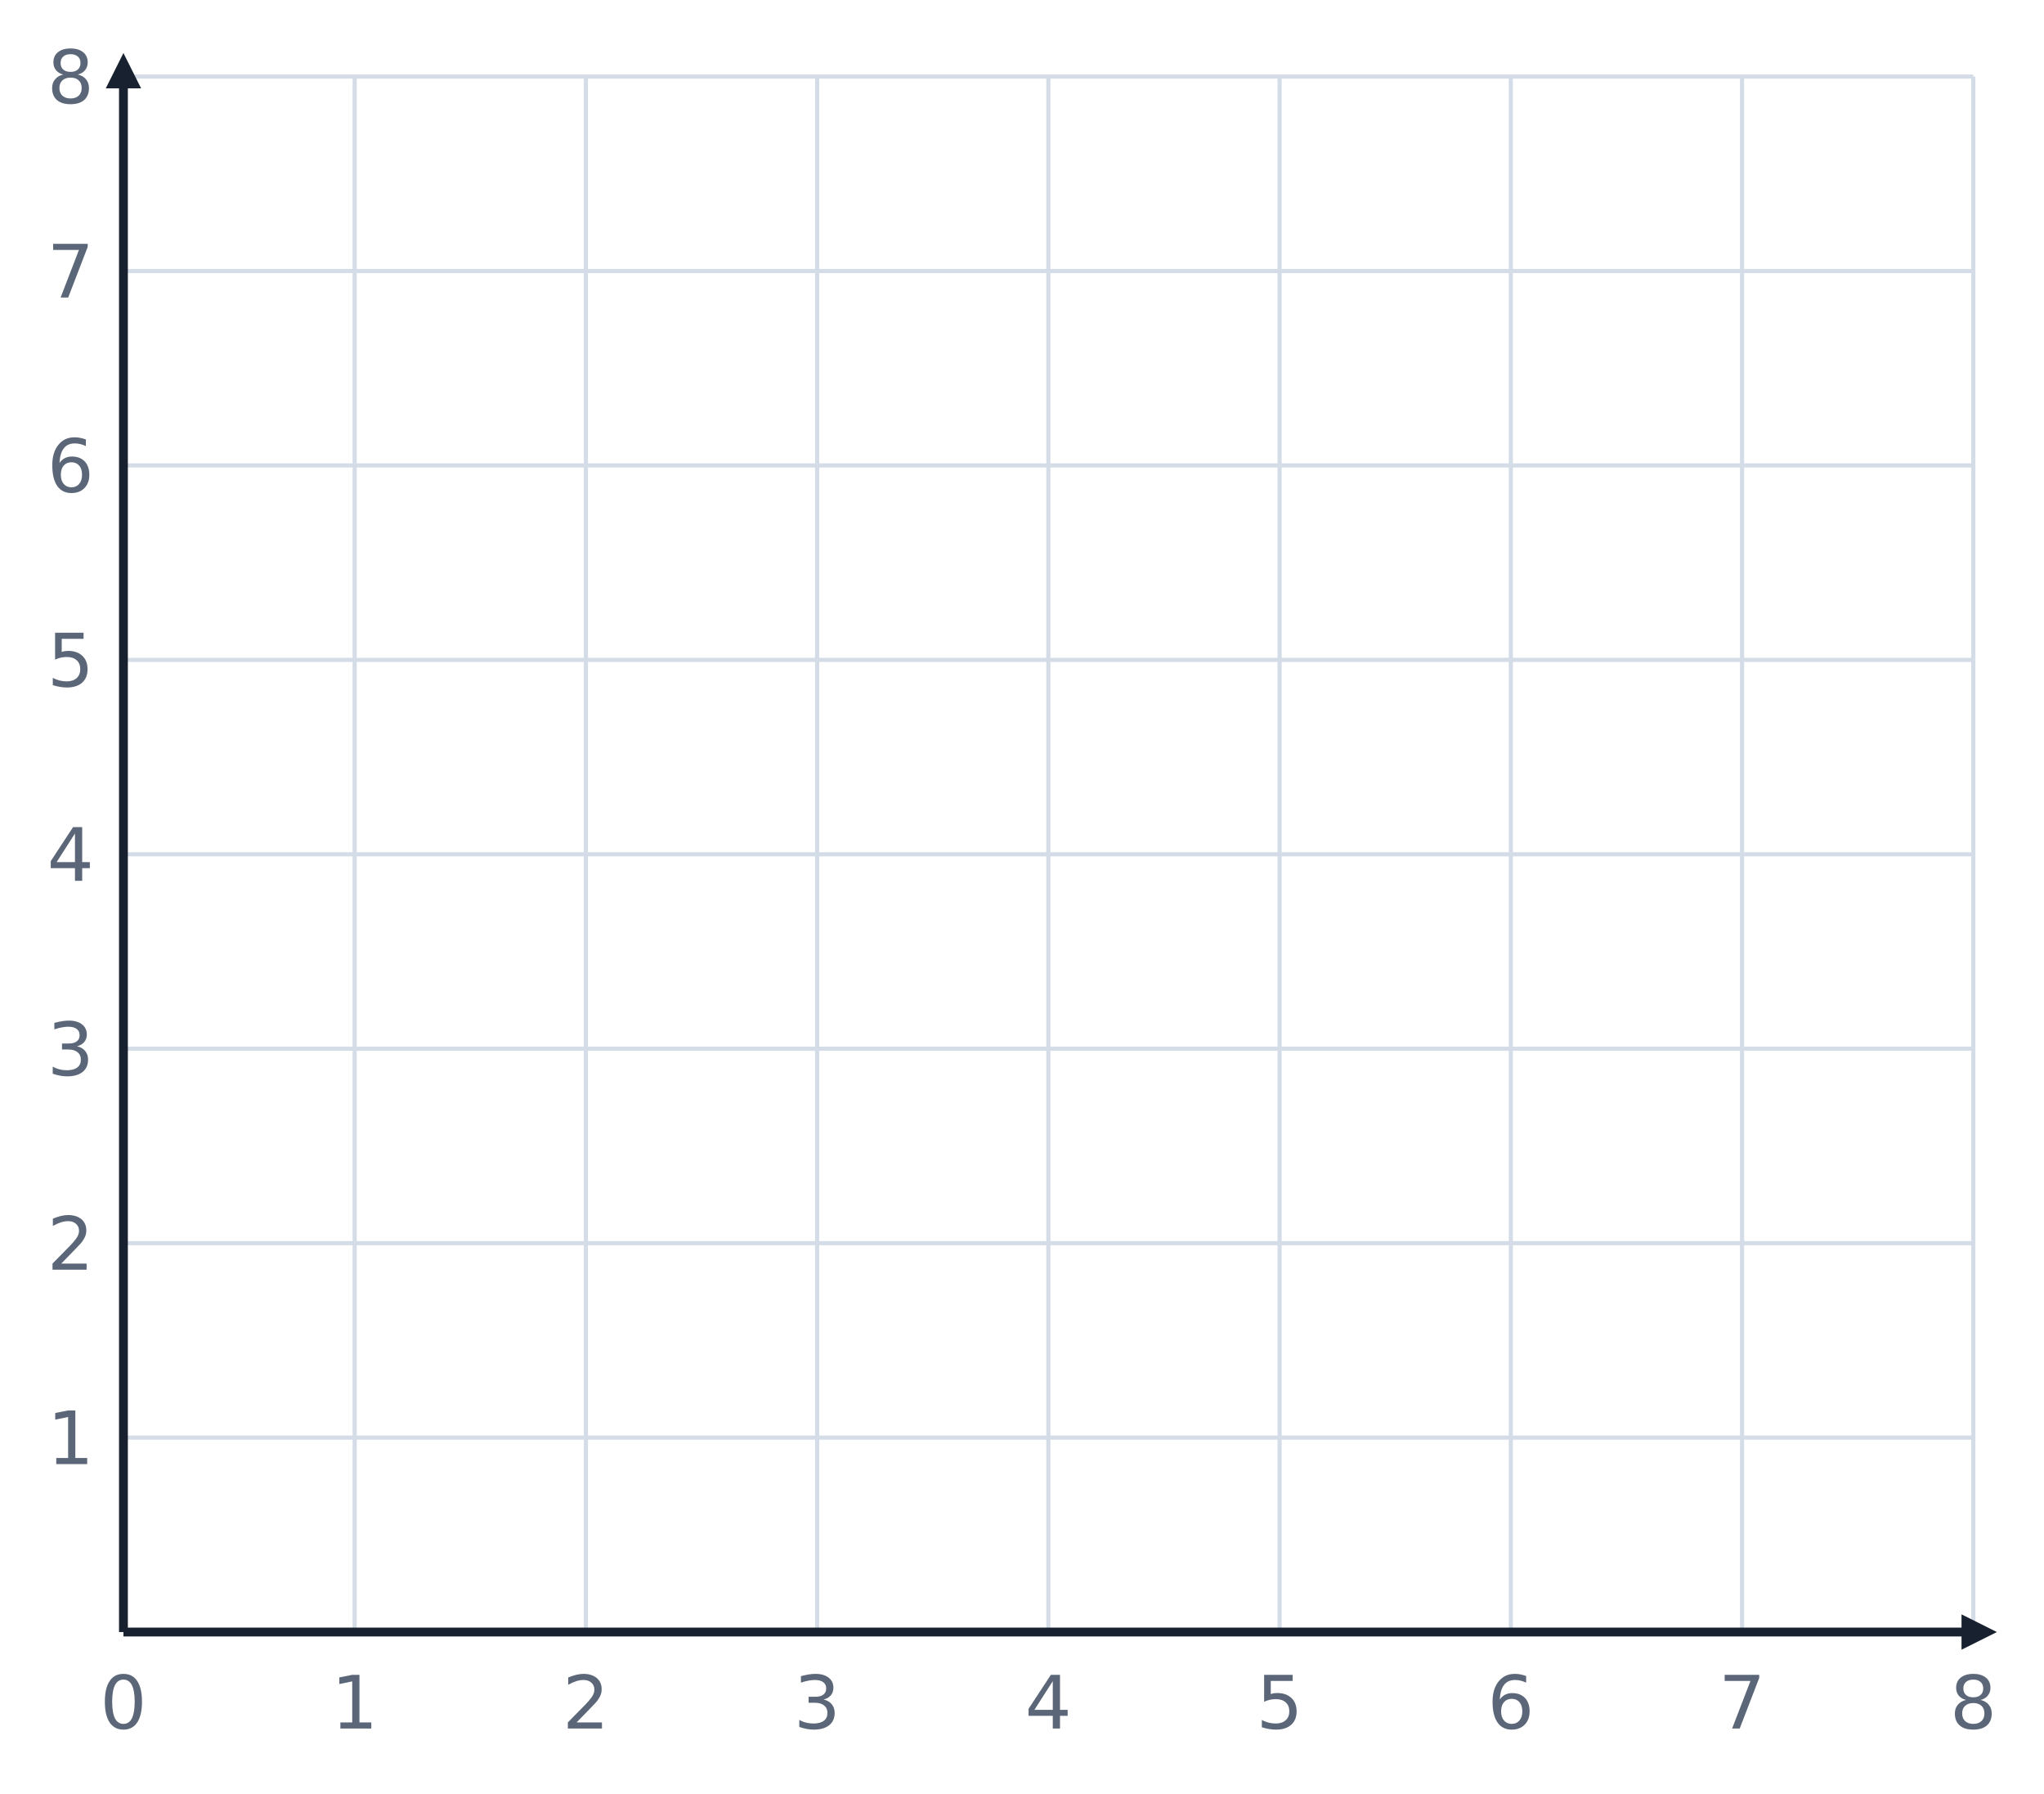
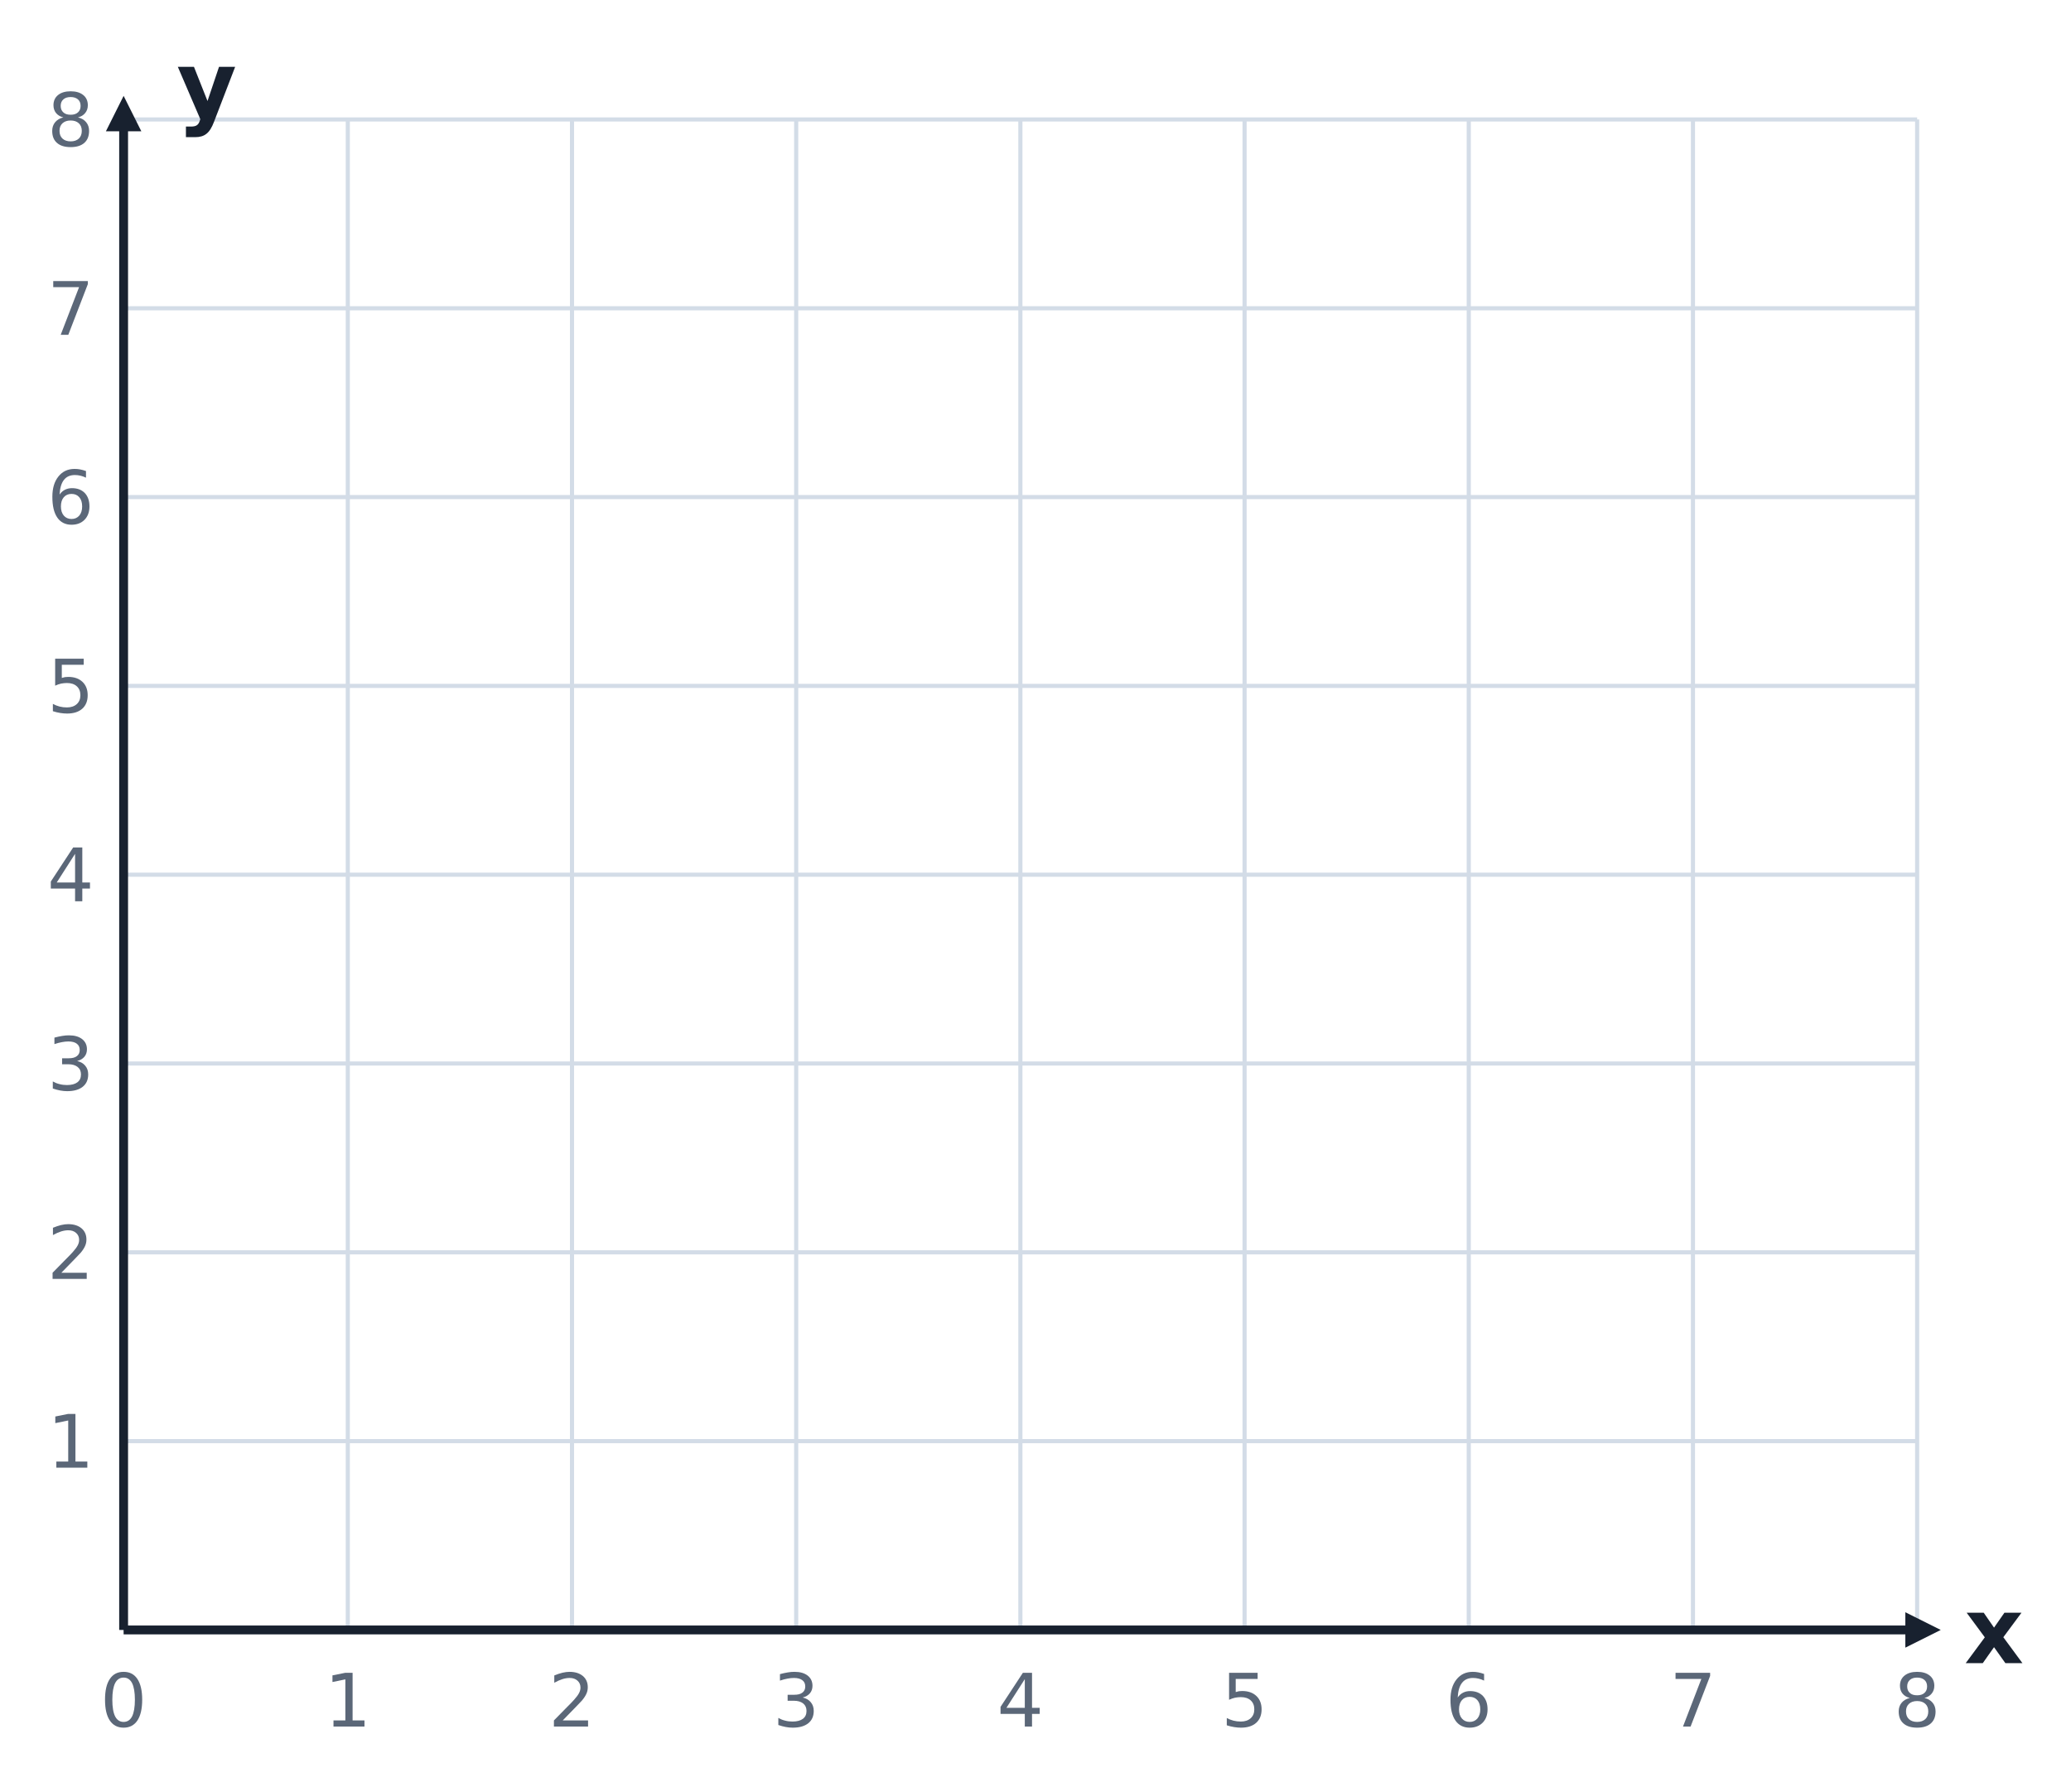
- <svg xmlns="http://www.w3.org/2000/svg" xmlns:xlink="http://www.w3.org/1999/xlink" version="1.1" width="346.953" height="304.375" viewBox="0 0 346.953 304.375">
+ <svg xmlns="http://www.w3.org/2000/svg" xmlns:xlink="http://www.w3.org/1999/xlink" version="1.1" width="351.031" height="303.624" viewBox="0 0 351.031 303.624">
  <defs>
    <clipPath id="clip_1">
-       <path transform="matrix(1,0,0,-1,-33.04712,322.9971)" d="M33.047 18.622H380V322.997H33.047Z" clip-rule="evenodd" />
+       <path transform="matrix(1,0,0,-1,-33.04712,322.2464)" d="M33.047 18.622H384.078V322.246H33.047Z" clip-rule="evenodd" />
    </clipPath>
    <path id="font_2_17" d="M.318 .664C.267 .664 .229 .639 .203 .589 .178 .539 .165 .464 .165 .364 .165 .264 .178 .188 .203 .138 .229 .088 .267 .063 .318 .063 .369 .063 .407 .088 .433 .138 .458 .188 .471 .264 .471 .364 .471 .464 .458 .539 .433 .589 .407 .639 .369 .664 .318 .664M.318 .742C.4 .742 .462 .71 .505 .645 .548 .581 .57 .487 .57 .364 .57 .241 .548 .147 .505 .082 .462 .018 .4-.015 .318-.015 .236-.015 .174 .018 .131 .082 .087 .147 .066 .241 .066 .364 .066 .487 .087 .581 .131 .645 .174 .71 .236 .742 .318 .742Z" />
    <path id="font_2_18" d="M.124 .083H.285V.64L.11 .604V.694L.284 .729H.383V.083H.544V0H.124V.083Z" />
    <path id="font_2_19" d="M.192 .083H.536V0H.073V.083C.111 .122 .162 .174 .226 .239 .291 .304 .332 .346 .348 .365 .38 .401 .402 .431 .414 .455 .427 .48 .433 .504 .433 .528 .433 .567 .42 .598 .392 .623 .365 .647 .33 .659 .286 .659 .255 .659 .223 .654 .188 .643 .154 .632 .117 .616 .078 .594V.693C.118 .709 .155 .722 .189 .73 .224 .738 .256 .742 .284 .742 .36 .742 .42 .723 .465 .686 .51 .648 .532 .597 .532 .534 .532 .504 .527 .476 .515 .449 .504 .422 .484 .39 .454 .354 .446 .345 .42 .317 .376 .272 .333 .227 .271 .164 .192 .083Z" />
    <path id="font_2_20" d="M.406 .394C.453 .383 .49 .362 .516 .33 .543 .298 .556 .259 .556 .212 .556 .14 .531 .084 .482 .045 .432 .005 .362-.015 .271-.015 .24-.015 .209-.012 .177-.006 .144 0 .111 .009 .076 .021V.117C.104 .101 .133 .089 .166 .081 .199 .072 .233 .068 .268 .068 .33 .068 .377 .081 .409 .105 .442 .13 .458 .165 .458 .212 .458 .255 .443 .289 .413 .313 .383 .337 .341 .35 .287 .35H.202V.431H.291C.34 .431 .377 .44 .402 .46 .428 .479 .441 .507 .441 .543 .441 .581 .428 .609 .401 .629 .375 .649 .337 .659 .287 .659 .26 .659 .231 .656 .2 .65 .169 .645 .135 .635 .098 .623V.711C.136 .721 .171 .729 .203 .734 .236 .74 .267 .742 .296 .742 .371 .742 .43 .725 .474 .691 .517 .657 .539 .611 .539 .553 .539 .513 .528 .479 .504 .451 .481 .424 .448 .404 .406 .394Z" />
    <path id="font_2_21" d="M.378 .643 .129 .254H.378V.643M.352 .729H.476V.254H.58V.172H.476V0H.378V.172H.049V.267L.352 .729Z" />
    <path id="font_2_22" d="M.108 .729H.495V.646H.198V.468C.213 .473 .227 .476 .241 .479 .256 .481 .27 .482 .284 .482 .366 .482 .43 .46 .478 .415 .525 .371 .549 .31 .549 .234 .549 .155 .524 .094 .476 .051 .427 .007 .358-.015 .269-.015 .238-.015 .207-.012 .176-.007 .144-.002 .111 .006 .077 .017V.116C.106 .1 .137 .088 .168 .08 .199 .072 .232 .068 .267 .068 .323 .068 .368 .083 .401 .113 .434 .143 .45 .183 .45 .234 .45 .285 .434 .325 .401 .355 .368 .385 .323 .399 .267 .399 .241 .399 .214 .396 .188 .391 .162 .385 .135 .376 .108 .363V.729Z" />
    <path id="font_2_23" d="M.33 .403C.286 .403 .251 .388 .225 .358 .199 .328 .186 .286 .186 .233 .186 .181 .199 .14 .225 .109 .251 .079 .286 .063 .33 .063 .374 .063 .409 .079 .435 .109 .461 .14 .474 .181 .474 .233 .474 .286 .461 .328 .435 .358 .409 .388 .374 .403 .33 .403M.526 .713V.623C.501 .635 .476 .644 .451 .65 .426 .656 .401 .659 .376 .659 .311 .659 .261 .637 .227 .593 .192 .549 .173 .483 .168 .394 .187 .422 .211 .444 .24 .459 .269 .474 .301 .481 .336 .481 .409 .481 .467 .459 .51 .415 .552 .37 .573 .31 .573 .233 .573 .159 .551 .098 .507 .053 .463 .008 .404-.015 .33-.015 .246-.015 .181 .018 .137 .082 .092 .147 .07 .241 .07 .364 .07 .479 .097 .571 .152 .639 .207 .708 .28 .742 .372 .742 .397 .742 .422 .74 .447 .735 .472 .73 .499 .723 .526 .713Z" />
    <path id="font_2_24" d="M.082 .729H.551V.687L.286 0H.183L.432 .646H.082V.729Z" />
    <path id="font_2_25" d="M.318 .346C.271 .346 .234 .333 .207 .308 .18 .283 .167 .249 .167 .205 .167 .161 .18 .126 .207 .101 .234 .076 .271 .063 .318 .063 .365 .063 .402 .076 .429 .101 .456 .127 .469 .161 .469 .205 .469 .249 .456 .283 .429 .308 .402 .333 .365 .346 .318 .346M.219 .388C.177 .398 .144 .418 .12 .447 .097 .476 .085 .511 .085 .553 .085 .611 .106 .658 .147 .691 .189 .725 .246 .742 .318 .742 .39 .742 .447 .725 .489 .691 .53 .658 .551 .611 .551 .553 .551 .511 .539 .476 .515 .447 .492 .418 .459 .398 .417 .388 .465 .377 .502 .355 .528 .323 .555 .291 .568 .251 .568 .205 .568 .134 .546 .08 .503 .042 .46 .004 .398-.015 .318-.015 .237-.015 .176 .004 .133 .042 .089 .08 .068 .134 .068 .205 .068 .251 .081 .291 .108 .323 .135 .355 .172 .377 .219 .388M.183 .544C.183 .506 .195 .477 .219 .456 .242 .434 .275 .424 .318 .424 .36 .424 .393 .434 .417 .456 .441 .477 .453 .506 .453 .544 .453 .582 .441 .611 .417 .632 .393 .653 .36 .664 .318 .664 .275 .664 .242 .653 .219 .632 .195 .611 .183 .582 .183 .544Z" />
+     <path id="font_3_89" d="M.222 .28 .025 .547H.21L.322 .385 .435 .547H.62L.423 .281 .63 0H.445L.322 .173 .2 0H.015L.222 .28Z" />
+     <path id="font_3_90" d="M.012 .547H.187L.334 .176 .459 .547H.634L.404-.051C.381-.112 .354-.155 .323-.179 .292-.204 .252-.216 .201-.216H.1V-.101H.155C.184-.101 .206-.096 .219-.086 .233-.077 .243-.06 .251-.036L.256-.021 .012 .547Z" />
  </defs>
  <g clip-path="url(#clip_1)">
-     <path transform="matrix(1,0,0,-1,-33.04712,322.9971)" stroke-width=".7" stroke-linecap="butt" stroke-miterlimit="10" stroke-linejoin="miter" fill="none" stroke="#d3dce7" d="M54 46V310" />
-     <path transform="matrix(1,0,0,-1,-33.04712,322.9971)" stroke-width=".7" stroke-linecap="butt" stroke-miterlimit="10" stroke-linejoin="miter" fill="none" stroke="#d3dce7" d="M93.25 46V310" />
-     <path transform="matrix(1,0,0,-1,-33.04712,322.9971)" stroke-width=".7" stroke-linecap="butt" stroke-miterlimit="10" stroke-linejoin="miter" fill="none" stroke="#d3dce7" d="M132.5 46V310" />
-     <path transform="matrix(1,0,0,-1,-33.04712,322.9971)" stroke-width=".7" stroke-linecap="butt" stroke-miterlimit="10" stroke-linejoin="miter" fill="none" stroke="#d3dce7" d="M171.75 46V310" />
-     <path transform="matrix(1,0,0,-1,-33.04712,322.9971)" stroke-width=".7" stroke-linecap="butt" stroke-miterlimit="10" stroke-linejoin="miter" fill="none" stroke="#d3dce7" d="M211 46V310" />
-     <path transform="matrix(1,0,0,-1,-33.04712,322.9971)" stroke-width=".7" stroke-linecap="butt" stroke-miterlimit="10" stroke-linejoin="miter" fill="none" stroke="#d3dce7" d="M250.25 46V310" />
-     <path transform="matrix(1,0,0,-1,-33.04712,322.9971)" stroke-width=".7" stroke-linecap="butt" stroke-miterlimit="10" stroke-linejoin="miter" fill="none" stroke="#d3dce7" d="M289.5 46V310" />
-     <path transform="matrix(1,0,0,-1,-33.04712,322.9971)" stroke-width=".7" stroke-linecap="butt" stroke-miterlimit="10" stroke-linejoin="miter" fill="none" stroke="#d3dce7" d="M328.75 46V310" />
-     <path transform="matrix(1,0,0,-1,-33.04712,322.9971)" stroke-width=".7" stroke-linecap="butt" stroke-miterlimit="10" stroke-linejoin="miter" fill="none" stroke="#d3dce7" d="M368 46V310" />
-     <path transform="matrix(1,0,0,-1,-33.04712,322.9971)" stroke-width=".7" stroke-linecap="butt" stroke-miterlimit="10" stroke-linejoin="miter" fill="none" stroke="#d3dce7" d="M54 46H368" />
-     <path transform="matrix(1,0,0,-1,-33.04712,322.9971)" stroke-width=".7" stroke-linecap="butt" stroke-miterlimit="10" stroke-linejoin="miter" fill="none" stroke="#d3dce7" d="M54 79H368" />
-     <path transform="matrix(1,0,0,-1,-33.04712,322.9971)" stroke-width=".7" stroke-linecap="butt" stroke-miterlimit="10" stroke-linejoin="miter" fill="none" stroke="#d3dce7" d="M54 112H368" />
-     <path transform="matrix(1,0,0,-1,-33.04712,322.9971)" stroke-width=".7" stroke-linecap="butt" stroke-miterlimit="10" stroke-linejoin="miter" fill="none" stroke="#d3dce7" d="M54 145H368" />
-     <path transform="matrix(1,0,0,-1,-33.04712,322.9971)" stroke-width=".7" stroke-linecap="butt" stroke-miterlimit="10" stroke-linejoin="miter" fill="none" stroke="#d3dce7" d="M54 178H368" />
-     <path transform="matrix(1,0,0,-1,-33.04712,322.9971)" stroke-width=".7" stroke-linecap="butt" stroke-miterlimit="10" stroke-linejoin="miter" fill="none" stroke="#d3dce7" d="M54 211H368" />
-     <path transform="matrix(1,0,0,-1,-33.04712,322.9971)" stroke-width=".7" stroke-linecap="butt" stroke-miterlimit="10" stroke-linejoin="miter" fill="none" stroke="#d3dce7" d="M54 244H368" />
-     <path transform="matrix(1,0,0,-1,-33.04712,322.9971)" stroke-width=".7" stroke-linecap="butt" stroke-miterlimit="10" stroke-linejoin="miter" fill="none" stroke="#d3dce7" d="M54 277H368" />
-     <path transform="matrix(1,0,0,-1,-33.04712,322.9971)" stroke-width=".7" stroke-linecap="butt" stroke-miterlimit="10" stroke-linejoin="miter" fill="none" stroke="#d3dce7" d="M54 310H368" />
-     <path transform="matrix(1,0,0,-1,-33.04712,322.9971)" stroke-width="1.5" stroke-linecap="butt" stroke-miterlimit="10" stroke-linejoin="miter" fill="none" stroke="#18212f" d="M54 46H368" />
-     <path transform="matrix(1,0,0,-1,-33.04712,322.9971)" stroke-width="1.5" stroke-linecap="butt" stroke-miterlimit="10" stroke-linejoin="miter" fill="none" stroke="#18212f" d="M54 46V310" />
-     <path transform="matrix(1,0,0,-1,-33.04712,322.9971)" d="M372 46 366 49V43Z" fill="#18212f" fill-rule="evenodd" />
-     <path transform="matrix(1,0,0,-1,-33.04712,322.9971)" d="M54 314 51 308H57Z" fill="#18212f" fill-rule="evenodd" />
-     <use data-text="0" xlink:href="#font_2_17" transform="matrix(12.5,0,0,-12.5,16.97644,293.3721)" fill="#5b6778" />
-     <use data-text="1" xlink:href="#font_2_18" transform="matrix(12.5,0,0,-12.5,56.22644,293.3721)" fill="#5b6778" />
-     <use data-text="2" xlink:href="#font_2_19" transform="matrix(12.5,0,0,-12.5,95.47649,293.3721)" fill="#5b6778" />
-     <use data-text="3" xlink:href="#font_2_20" transform="matrix(12.5,0,0,-12.5,134.7265,293.3721)" fill="#5b6778" />
-     <use data-text="4" xlink:href="#font_2_21" transform="matrix(12.5,0,0,-12.5,173.9765,293.3721)" fill="#5b6778" />
-     <use data-text="5" xlink:href="#font_2_22" transform="matrix(12.5,0,0,-12.5,213.2265,293.3721)" fill="#5b6778" />
-     <use data-text="6" xlink:href="#font_2_23" transform="matrix(12.5,0,0,-12.5,252.4765,293.3721)" fill="#5b6778" />
-     <use data-text="7" xlink:href="#font_2_24" transform="matrix(12.5,0,0,-12.5,291.7265,293.3721)" fill="#5b6778" />
-     <use data-text="8" xlink:href="#font_2_25" transform="matrix(12.5,0,0,-12.5,330.9765,293.3721)" fill="#5b6778" />
-     <use data-text="1" xlink:href="#font_2_18" transform="matrix(12.5,0,0,-12.5,8,248.4971)" fill="#5b6778" />
-     <use data-text="2" xlink:href="#font_2_19" transform="matrix(12.5,0,0,-12.5,8,215.4971)" fill="#5b6778" />
-     <use data-text="3" xlink:href="#font_2_20" transform="matrix(12.5,0,0,-12.5,8,182.4971)" fill="#5b6778" />
-     <use data-text="4" xlink:href="#font_2_21" transform="matrix(12.5,0,0,-12.5,8,149.4971)" fill="#5b6778" />
-     <use data-text="5" xlink:href="#font_2_22" transform="matrix(12.5,0,0,-12.5,8,116.4971)" fill="#5b6778" />
-     <use data-text="6" xlink:href="#font_2_23" transform="matrix(12.5,0,0,-12.5,8,83.49707)" fill="#5b6778" />
-     <use data-text="7" xlink:href="#font_2_24" transform="matrix(12.5,0,0,-12.5,8,50.49707)" fill="#5b6778" />
-     <use data-text="8" xlink:href="#font_2_25" transform="matrix(12.5,0,0,-12.5,8,17.49707)" fill="#5b6778" />
+     <path transform="matrix(1,0,0,-1,-33.04712,322.2464)" stroke-width=".7" stroke-linecap="butt" stroke-miterlimit="10" stroke-linejoin="miter" fill="none" stroke="#d3dce7" d="M54 46V302" />
+     <path transform="matrix(1,0,0,-1,-33.04712,322.2464)" stroke-width=".7" stroke-linecap="butt" stroke-miterlimit="10" stroke-linejoin="miter" fill="none" stroke="#d3dce7" d="M92 46V302" />
+     <path transform="matrix(1,0,0,-1,-33.04712,322.2464)" stroke-width=".7" stroke-linecap="butt" stroke-miterlimit="10" stroke-linejoin="miter" fill="none" stroke="#d3dce7" d="M130 46V302" />
+     <path transform="matrix(1,0,0,-1,-33.04712,322.2464)" stroke-width=".7" stroke-linecap="butt" stroke-miterlimit="10" stroke-linejoin="miter" fill="none" stroke="#d3dce7" d="M168 46V302" />
+     <path transform="matrix(1,0,0,-1,-33.04712,322.2464)" stroke-width=".7" stroke-linecap="butt" stroke-miterlimit="10" stroke-linejoin="miter" fill="none" stroke="#d3dce7" d="M206 46V302" />
+     <path transform="matrix(1,0,0,-1,-33.04712,322.2464)" stroke-width=".7" stroke-linecap="butt" stroke-miterlimit="10" stroke-linejoin="miter" fill="none" stroke="#d3dce7" d="M244 46V302" />
+     <path transform="matrix(1,0,0,-1,-33.04712,322.2464)" stroke-width=".7" stroke-linecap="butt" stroke-miterlimit="10" stroke-linejoin="miter" fill="none" stroke="#d3dce7" d="M282 46V302" />
+     <path transform="matrix(1,0,0,-1,-33.04712,322.2464)" stroke-width=".7" stroke-linecap="butt" stroke-miterlimit="10" stroke-linejoin="miter" fill="none" stroke="#d3dce7" d="M320 46V302" />
+     <path transform="matrix(1,0,0,-1,-33.04712,322.2464)" stroke-width=".7" stroke-linecap="butt" stroke-miterlimit="10" stroke-linejoin="miter" fill="none" stroke="#d3dce7" d="M358 46V302" />
+     <path transform="matrix(1,0,0,-1,-33.04712,322.2464)" stroke-width=".7" stroke-linecap="butt" stroke-miterlimit="10" stroke-linejoin="miter" fill="none" stroke="#d3dce7" d="M54 46H358" />
+     <path transform="matrix(1,0,0,-1,-33.04712,322.2464)" stroke-width=".7" stroke-linecap="butt" stroke-miterlimit="10" stroke-linejoin="miter" fill="none" stroke="#d3dce7" d="M54 78H358" />
+     <path transform="matrix(1,0,0,-1,-33.04712,322.2464)" stroke-width=".7" stroke-linecap="butt" stroke-miterlimit="10" stroke-linejoin="miter" fill="none" stroke="#d3dce7" d="M54 110H358" />
+     <path transform="matrix(1,0,0,-1,-33.04712,322.2464)" stroke-width=".7" stroke-linecap="butt" stroke-miterlimit="10" stroke-linejoin="miter" fill="none" stroke="#d3dce7" d="M54 142H358" />
+     <path transform="matrix(1,0,0,-1,-33.04712,322.2464)" stroke-width=".7" stroke-linecap="butt" stroke-miterlimit="10" stroke-linejoin="miter" fill="none" stroke="#d3dce7" d="M54 174H358" />
+     <path transform="matrix(1,0,0,-1,-33.04712,322.2464)" stroke-width=".7" stroke-linecap="butt" stroke-miterlimit="10" stroke-linejoin="miter" fill="none" stroke="#d3dce7" d="M54 206H358" />
+     <path transform="matrix(1,0,0,-1,-33.04712,322.2464)" stroke-width=".7" stroke-linecap="butt" stroke-miterlimit="10" stroke-linejoin="miter" fill="none" stroke="#d3dce7" d="M54 238H358" />
+     <path transform="matrix(1,0,0,-1,-33.04712,322.2464)" stroke-width=".7" stroke-linecap="butt" stroke-miterlimit="10" stroke-linejoin="miter" fill="none" stroke="#d3dce7" d="M54 270H358" />
+     <path transform="matrix(1,0,0,-1,-33.04712,322.2464)" stroke-width=".7" stroke-linecap="butt" stroke-miterlimit="10" stroke-linejoin="miter" fill="none" stroke="#d3dce7" d="M54 302H358" />
+     <path transform="matrix(1,0,0,-1,-33.04712,322.2464)" stroke-width="1.5" stroke-linecap="butt" stroke-miterlimit="10" stroke-linejoin="miter" fill="none" stroke="#18212f" d="M54 46H358" />
+     <path transform="matrix(1,0,0,-1,-33.04712,322.2464)" stroke-width="1.5" stroke-linecap="butt" stroke-miterlimit="10" stroke-linejoin="miter" fill="none" stroke="#18212f" d="M54 46V302" />
+     <path transform="matrix(1,0,0,-1,-33.04712,322.2464)" d="M362 46 356 49V43Z" fill="#18212f" fill-rule="evenodd" />
+     <path transform="matrix(1,0,0,-1,-33.04712,322.2464)" d="M54 306 51 300H57Z" fill="#18212f" fill-rule="evenodd" />
+     <use data-text="0" xlink:href="#font_2_17" transform="matrix(12.5,0,0,-12.5,16.97644,292.6214)" fill="#5b6778" />
+     <use data-text="1" xlink:href="#font_2_18" transform="matrix(12.5,0,0,-12.5,54.97644,292.6214)" fill="#5b6778" />
+     <use data-text="2" xlink:href="#font_2_19" transform="matrix(12.5,0,0,-12.5,92.97648,292.6214)" fill="#5b6778" />
+     <use data-text="3" xlink:href="#font_2_20" transform="matrix(12.5,0,0,-12.5,130.9765,292.6214)" fill="#5b6778" />
+     <use data-text="4" xlink:href="#font_2_21" transform="matrix(12.5,0,0,-12.5,168.9765,292.6214)" fill="#5b6778" />
+     <use data-text="5" xlink:href="#font_2_22" transform="matrix(12.5,0,0,-12.5,206.9765,292.6214)" fill="#5b6778" />
+     <use data-text="6" xlink:href="#font_2_23" transform="matrix(12.5,0,0,-12.5,244.9765,292.6214)" fill="#5b6778" />
+     <use data-text="7" xlink:href="#font_2_24" transform="matrix(12.5,0,0,-12.5,282.9765,292.6214)" fill="#5b6778" />
+     <use data-text="8" xlink:href="#font_2_25" transform="matrix(12.5,0,0,-12.5,320.9765,292.6214)" fill="#5b6778" />
+     <use data-text="1" xlink:href="#font_2_18" transform="matrix(12.5,0,0,-12.5,8,248.7463)" fill="#5b6778" />
+     <use data-text="2" xlink:href="#font_2_19" transform="matrix(12.5,0,0,-12.5,8,216.7463)" fill="#5b6778" />
+     <use data-text="3" xlink:href="#font_2_20" transform="matrix(12.5,0,0,-12.5,8,184.7463)" fill="#5b6778" />
+     <use data-text="4" xlink:href="#font_2_21" transform="matrix(12.5,0,0,-12.5,8,152.7463)" fill="#5b6778" />
+     <use data-text="5" xlink:href="#font_2_22" transform="matrix(12.5,0,0,-12.5,8,120.7463)" fill="#5b6778" />
+     <use data-text="6" xlink:href="#font_2_23" transform="matrix(12.5,0,0,-12.5,8,88.74634)" fill="#5b6778" />
+     <use data-text="7" xlink:href="#font_2_24" transform="matrix(12.5,0,0,-12.5,8,56.74634)" fill="#5b6778" />
+     <use data-text="8" xlink:href="#font_2_25" transform="matrix(12.5,0,0,-12.5,8,24.74634)" fill="#5b6778" />
+     <use data-text="x" xlink:href="#font_3_89" transform="matrix(15.625,0,0,-15.625,332.9529,281.8714)" fill="#18212f" />
+     <use data-text="y" xlink:href="#font_3_90" transform="matrix(15.625,0,0,-15.625,29.95288,19.87134)" fill="#18212f" />
  </g>
</svg>
